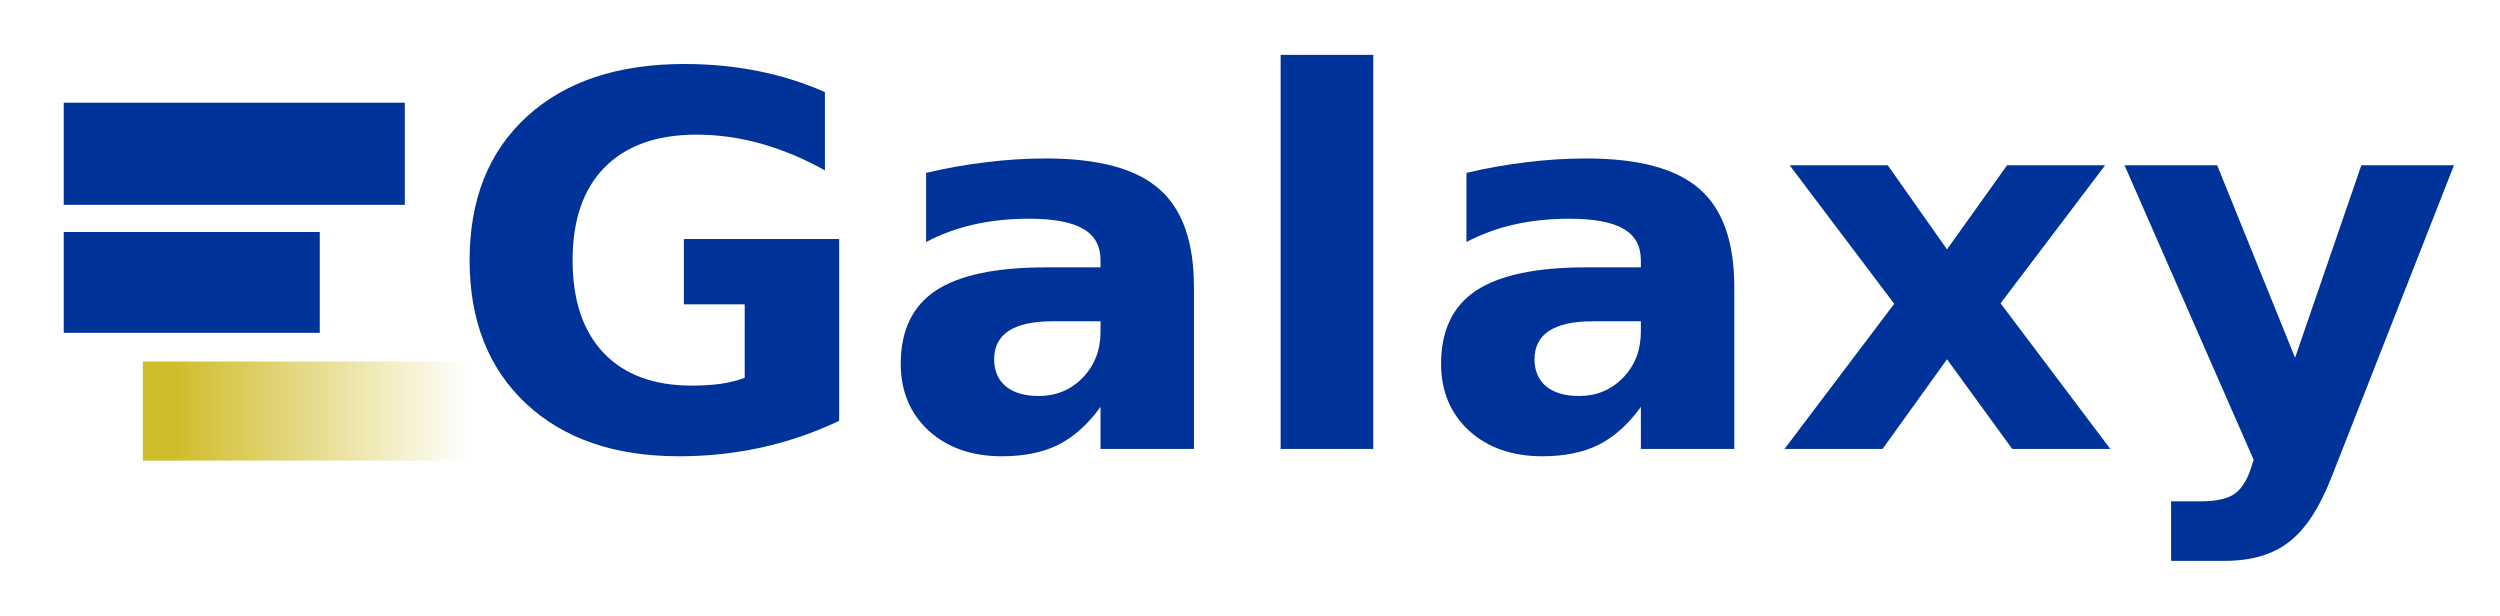
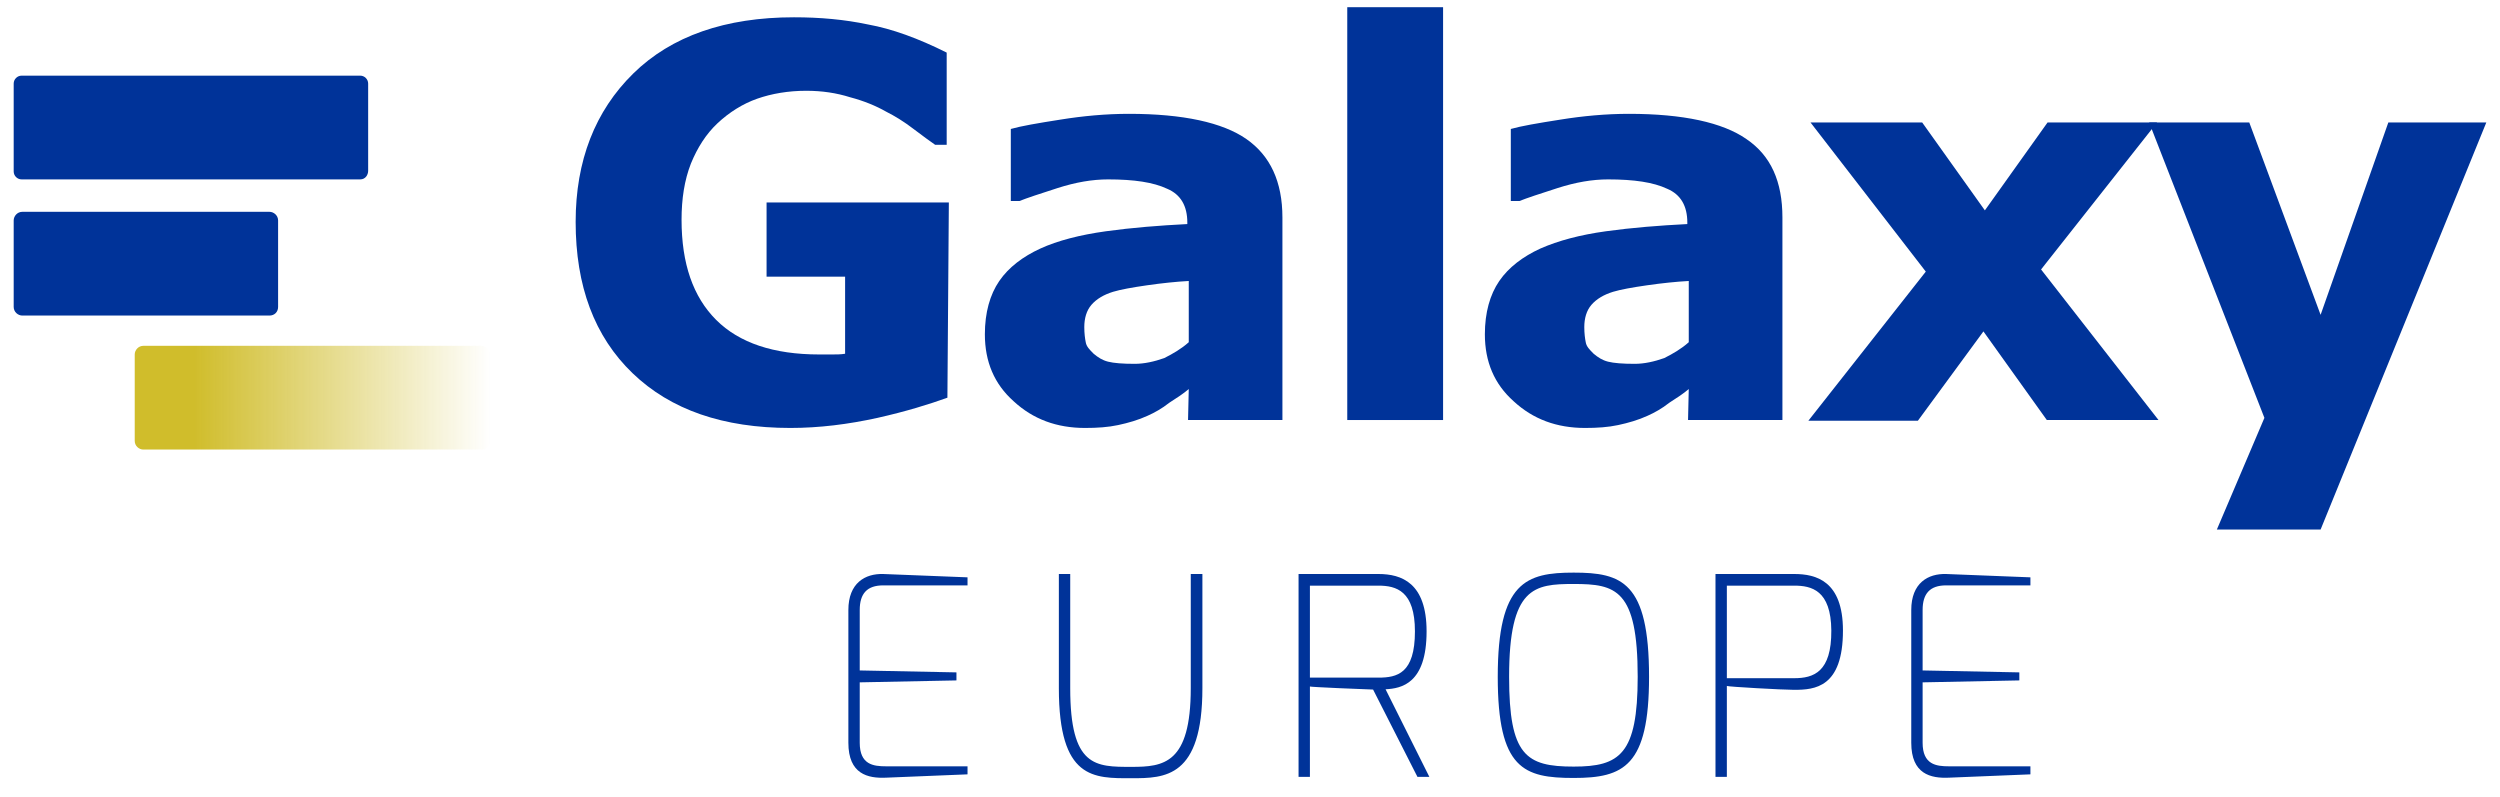
- <svg xmlns="http://www.w3.org/2000/svg" xmlns:xlink="http://www.w3.org/1999/xlink" width="455.574mm" height="112.206mm" viewBox="0 0 1614.237 397.58" id="svg4713" version="1.1">
-   <defs id="defs4715">
-     <linearGradient xlink:href="#linearGradient4303" id="linearGradient7794" gradientUnits="userSpaceOnUse" gradientTransform="matrix(0.5989584,0,0,1,-409.8734,305.655)" x1="152.552" y1="292.632" x2="468.733" y2="292.632" />
-     <linearGradient id="linearGradient4303">
-       <stop style="stop-color:#d0bd2a;stop-opacity:1;" offset="0" id="stop4305" />
-       <stop style="stop-color:#d0bd2a;stop-opacity:0;" offset="1" id="stop4307" />
-     </linearGradient>
-   </defs>
-   <g id="layer1" transform="translate(432.1185,-333.5724)">
-     <rect y="399.879" x="-390.971" height="65.959" width="220.241" id="rect4296-8-6-1" style="fill:#003399;fill-opacity:1" />
-     <rect y="483.371" x="-390.971" height="65.11" width="165.322" id="rect4298-04-0-03" style="fill:#003399;fill-opacity:1" />
-     <path id="rect4300-2-6-7" d="m -339.889,567.006 238.961,0 0,63.977 -238.961,0 z" style="fill:url(#linearGradient7794);fill-opacity:1" />
-     <g transform="scale(1.010877,0.9892402)" style="font-style:normal;font-weight:normal;font-size:75.229px;line-height:125%;font-family:sans-serif;letter-spacing:0px;word-spacing:0px;fill:#003399;fill-opacity:1;stroke:none;stroke-width:1px;stroke-linecap:butt;stroke-linejoin:miter;stroke-opacity:1" id="text4337-9-26-88">
-       <path d="m 108.535,611.876 q -23.803,11.571 -49.424,17.356 -25.621,5.785 -52.896,5.785 -61.656,0 -97.692,-34.382 -36.035,-34.547 -36.035,-93.559 0,-59.673 36.696,-93.89 36.696,-34.217 100.502,-34.217 24.63,0 47.11,4.628 22.646,4.628 42.647,13.72 l 0,51.077 Q 78.782,436.659 58.285,430.874 q -20.332,-5.785 -40.829,-5.785 -38.019,0 -58.681,21.324 -20.497,21.158 -20.497,60.665 0,39.176 19.836,60.499 19.836,21.324 56.367,21.324 9.918,0 18.348,-1.157 8.596,-1.322 15.373,-3.967 l 0,-47.937 -38.845,0 0,-42.647 99.179,0 0,118.685 z" style="font-style:normal;font-variant:normal;font-weight:bold;font-stretch:normal;font-size:338.532px;font-family:Verdana;-inkscape-font-specification:'Verdana Bold';fill:#003399;fill-opacity:1" id="path4149" />
-       <path d="m 244.742,546.913 q -18.513,0 -27.936,6.281 -9.257,6.281 -9.257,18.513 0,11.24 7.438,17.687 7.604,6.281 20.993,6.281 16.695,0 28.101,-11.902 11.406,-12.067 11.406,-30.084 l 0,-6.777 -30.746,0 z m 90.418,-22.315 0,105.626 -59.673,0 0,-27.44 q -11.902,16.86 -26.778,24.63 -14.877,7.604 -36.2,7.604 -28.762,0 -46.78,-16.695 -17.852,-16.86 -17.852,-43.639 0,-32.564 22.315,-47.771 22.481,-15.207 70.417,-15.207 l 34.878,0 0,-4.628 q 0,-14.05 -11.075,-20.497 -11.075,-6.612 -34.547,-6.612 -19.009,0 -35.374,3.802 -16.365,3.802 -30.415,11.406 l 0,-45.127 q 19.009,-4.628 38.184,-6.943 19.175,-2.479 38.349,-2.479 50.086,0 72.236,19.836 22.315,19.671 22.315,64.136 z" style="font-style:normal;font-variant:normal;font-weight:bold;font-stretch:normal;font-size:338.532px;font-family:Verdana;-inkscape-font-specification:'Verdana Bold';fill:#003399;fill-opacity:1" id="path4151" />
-       <path d="m 390.535,373.019 59.177,0 0,257.205 -59.177,0 0,-257.205 z" style="font-style:normal;font-variant:normal;font-weight:bold;font-stretch:normal;font-size:338.532px;font-family:Verdana;-inkscape-font-specification:'Verdana Bold';fill:#003399;fill-opacity:1" id="path4153" />
-       <path d="m 589.886,546.913 q -18.513,0 -27.936,6.281 -9.257,6.281 -9.257,18.513 0,11.24 7.438,17.687 7.604,6.281 20.993,6.281 16.695,0 28.101,-11.902 11.406,-12.067 11.406,-30.084 l 0,-6.777 -30.746,0 z m 90.418,-22.315 0,105.626 -59.673,0 0,-27.44 q -11.902,16.86 -26.778,24.63 -14.877,7.604 -36.2,7.604 -28.762,0 -46.78,-16.695 -17.852,-16.86 -17.852,-43.639 0,-32.564 22.315,-47.771 22.481,-15.207 70.417,-15.207 l 34.878,0 0,-4.628 q 0,-14.05 -11.075,-20.497 -11.075,-6.612 -34.547,-6.612 -19.009,0 -35.374,3.802 -16.365,3.802 -30.415,11.406 l 0,-45.127 q 19.009,-4.628 38.184,-6.943 19.175,-2.479 38.349,-2.479 50.086,0 72.236,19.836 22.315,19.671 22.315,64.136 z" style="font-style:normal;font-variant:normal;font-weight:bold;font-stretch:normal;font-size:338.532px;font-family:Verdana;-inkscape-font-specification:'Verdana Bold';fill:#003399;fill-opacity:1" id="path4155" />
-       <path d="m 782.459,535.508 -66.781,-90.418 62.648,0 37.853,54.879 38.349,-54.879 62.648,0 -66.781,90.088 70.087,95.047 -62.648,0 -41.655,-58.516 -41.159,58.516 -62.648,0 70.087,-94.716 z" style="font-style:normal;font-variant:normal;font-weight:bold;font-stretch:normal;font-size:338.532px;font-family:Verdana;-inkscape-font-specification:'Verdana Bold';fill:#003399;fill-opacity:1" id="path4157" />
-       <path d="m 929.575,445.089 59.177,0 49.755,125.627 42.316,-125.627 59.177,0 -77.856,202.656 q -11.736,30.911 -27.44,43.143 -15.538,12.397 -41.159,12.397 l -34.217,0 0,-38.845 18.513,0 q 15.042,0 21.819,-4.794 6.943,-4.794 10.744,-17.191 l 1.653,-5.124 -82.484,-192.243 z" style="font-style:normal;font-variant:normal;font-weight:bold;font-stretch:normal;font-size:338.532px;font-family:Verdana;-inkscape-font-specification:'Verdana Bold';fill:#003399;fill-opacity:1" id="path4159" />
-     </g>
+ <svg xmlns="http://www.w3.org/2000/svg" version="1.1" id="Layer_1" x="0px" y="0px" viewBox="7.7 3 347 110.6" enable-background="new 7.7 3 347 110.6" xml:space="preserve">
+   <defs id="defs4900" />
+   <path fill="#58595B" d="M57.7,27.9h-47c-0.6,0-1.1-0.5-1.1-1.1V14.6c0-0.6,0.5-1.1,1.1-1.1h47c0.6,0,1.1,0.5,1.1,1.1v12.1  C58.8,27.3,58.4,27.9,57.7,27.9z" id="path4857" style="fill:#003399;fill-opacity:1" />
+   <path fill="#58595B" d="M45.1,46.8H10.8c-0.6,0-1.2-0.5-1.2-1.2v-12c0-0.6,0.5-1.2,1.2-1.2h34.3c0.6,0,1.2,0.5,1.2,1.2v12  C46.3,46.3,45.8,46.8,45.1,46.8z" id="path4859" style="fill:#003399;fill-opacity:1" />
+   <linearGradient id="SVGID_1_" gradientUnits="userSpaceOnUse" x1="61.4" y1="282.5" x2="175.7" y2="282.5" gradientTransform="matrix(0.431 0 0 -0.431 0 179.9715)">
+     <stop offset="0.166" style="stop-color:#D0BD2B" id="stop4862" />
+     <stop offset="1" style="stop-color:#D0BD2B;stop-opacity:0" id="stop4864" />
+   </linearGradient>
+   <path fill="url(#SVGID_1_)" d="M74.6,65.4H27.6c-0.6,0-1.2-0.5-1.2-1.2v-12c0-0.6,0.5-1.2,1.2-1.2h46.9c0.6,0,1.2,0.5,1.2,1.2v12  C75.7,64.9,75.2,65.4,74.6,65.4z" id="path4866" />
+   <g id="g4884" style="fill:#003399;fill-opacity:1">
+     <path fill="#58595B" d="M139.2,58.2c-2.5,0.9-5.7,1.9-9.7,2.8c-4.1,0.9-8.1,1.4-12.1,1.4c-9.3,0-16.6-2.5-21.9-7.6   c-5.3-5.1-7.9-12.1-7.9-21c0-8.5,2.7-15.4,8-20.6c5.3-5.2,12.8-7.8,22.3-7.8c3.6,0,7,0.3,10.3,1c3.3,0.6,6.9,1.9,10.9,3.9v12.8   h-1.6c-0.7-0.5-1.7-1.2-3-2.2s-2.6-1.8-3.8-2.4c-1.4-0.8-3.1-1.5-5-2c-1.9-0.6-3.9-0.9-6.1-0.9c-2.5,0-4.8,0.4-6.8,1.1   c-2,0.7-3.9,1.9-5.5,3.4c-1.6,1.5-2.8,3.4-3.7,5.6c-0.9,2.3-1.3,4.9-1.3,7.8c0,6.1,1.6,10.7,4.8,13.9c3.2,3.2,8,4.8,14.3,4.8   c0.6,0,1.1,0,1.8,0c0.6,0,1.2,0,1.8-0.1V41.4h-10.9V31.1h25.3L139.2,58.2L139.2,58.2z" id="path4886" style="fill:#003399;fill-opacity:1" />
+     <path fill="#58595B" d="M172.7,57c-0.7,0.6-1.6,1.2-2.7,1.9c-1,0.8-2.1,1.4-3,1.8c-1.3,0.6-2.7,1-4.1,1.3c-1.4,0.3-2.9,0.4-4.6,0.4   c-3.9,0-7.2-1.2-9.9-3.7c-2.7-2.4-4-5.5-4-9.3c0-3,0.7-5.5,2-7.4c1.3-1.9,3.3-3.4,5.7-4.5s5.5-1.9,9.1-2.4c3.6-0.5,7.4-0.8,11.3-1   v-0.2c0-2.3-0.9-3.9-2.8-4.7c-1.9-0.9-4.6-1.3-8.2-1.3c-2.2,0-4.5,0.4-7,1.2c-2.5,0.8-4.3,1.4-5.3,1.8h-1.2v-10   c1.4-0.4,3.7-0.8,6.9-1.3c3.1-0.5,6.3-0.8,9.5-0.8c7.5,0,13,1.2,16.3,3.5s5,5.9,5,10.9v28.1h-13.1L172.7,57L172.7,57z M172.7,50.5   V42c-1.8,0.1-3.7,0.3-5.8,0.6c-2.1,0.3-3.7,0.6-4.7,0.9c-1.3,0.4-2.3,1-3,1.8c-0.7,0.8-1,1.9-1,3.1c0,0.9,0.1,1.6,0.2,2.1   c0.1,0.6,0.5,1,1.1,1.6c0.6,0.5,1.2,0.9,2,1.1c0.8,0.2,2,0.3,3.7,0.3c1.3,0,2.7-0.3,4.1-0.8C170.5,52.1,171.7,51.4,172.7,50.5z" id="path4888" style="fill:#003399;fill-opacity:1" />
+     <path fill="#58595B" d="M208,61.3h-13.3V4H208V61.3z" id="path4890" style="fill:#003399;fill-opacity:1" />
+     <path fill="#58595B" d="M242.1,57c-0.7,0.6-1.6,1.2-2.7,1.9c-1,0.8-2.1,1.4-3,1.8c-1.3,0.6-2.7,1-4.1,1.3c-1.4,0.3-2.9,0.4-4.6,0.4   c-3.9,0-7.2-1.2-9.9-3.7c-2.7-2.4-4-5.5-4-9.3c0-3,0.7-5.5,2-7.4c1.3-1.9,3.3-3.4,5.7-4.5c2.5-1.1,5.5-1.9,9.1-2.4   c3.6-0.5,7.4-0.8,11.3-1v-0.2c0-2.3-0.9-3.9-2.8-4.7c-1.9-0.9-4.6-1.3-8.2-1.3c-2.2,0-4.5,0.4-7,1.2c-2.5,0.8-4.3,1.4-5.3,1.8h-1.2   v-10c1.4-0.4,3.7-0.8,6.9-1.3c3.1-0.5,6.3-0.8,9.5-0.8c7.5,0,13,1.2,16.3,3.5c3.4,2.3,5,5.9,5,10.9v28.1h-13.1L242.1,57L242.1,57z    M242.1,50.5V42c-1.8,0.1-3.7,0.3-5.8,0.6c-2.1,0.3-3.7,0.6-4.7,0.9c-1.3,0.4-2.3,1-3,1.8c-0.7,0.8-1,1.9-1,3.1   c0,0.9,0.1,1.6,0.2,2.1c0.1,0.6,0.5,1,1.1,1.6c0.6,0.5,1.2,0.9,2,1.1c0.8,0.2,2,0.3,3.7,0.3c1.3,0,2.7-0.3,4.1-0.8   C239.9,52.1,241.1,51.4,242.1,50.5z" id="path4892" style="fill:#003399;fill-opacity:1" />
+     <path fill="#58595B" d="M307.3,61.3h-15.5L283,49l-9.1,12.4h-15.2L275,40.7L259,20h15.5l8.7,12.2l8.7-12.2h15.2l-16.1,20.4   L307.3,61.3z" id="path4894" style="fill:#003399;fill-opacity:1" />
+     <path fill="#58595B" d="M329.8,46.7l9.4-26.7h13.6l-23,56.5h-14.4l6.6-15.5L306,20h13.9L329.8,46.7z" id="path4896" style="fill:#003399;fill-opacity:1" />
+   </g>
+   <g id="g4208" transform="translate(18.33195,-33.27953)">
+     <path d="m 107.122,139.375 c 0,4.346 2.692,4.962 5.231,4.846 l 11.308,-0.462 0,-1.115 -11.308,0 c -1.769,0 -3.654,-0.231 -3.654,-3.269 l 0,-8.385 13.424,-0.269 0,-1.115 -13.424,-0.269 0,-8.385 c 0,-2.269 1,-3.423 3.269,-3.423 l 11.693,0 0,-1.115 -11.693,-0.462 c -2.5,-0.077 -4.846,1.231 -4.846,5 l 0,18.424 z" style="font-style:normal;font-variant:normal;font-weight:200;font-stretch:normal;font-size:medium;line-height:125%;font-family:Exo;-inkscape-font-specification:'Exo Ultra-Light';letter-spacing:6.455px;word-spacing:0px;fill:#003399;fill-opacity:1;stroke:none;stroke-width:1px;stroke-linecap:butt;stroke-linejoin:miter;stroke-opacity:1" id="path4190" />
+     <path d="m 136.337,131.798 c 0,12.693 4.846,12.5 10.077,12.5 4.654,0 9.847,-0.077 9.847,-12.5 l 0,-15.847 -1.615,0 0,15.847 c 0,10.5 -3.769,10.923 -8.231,10.923 -5,0 -8.5,0.038 -8.5,-10.923 l 0,-15.847 -1.577,0 0,15.847 z" style="font-style:normal;font-variant:normal;font-weight:200;font-stretch:normal;font-size:medium;line-height:125%;font-family:Exo;-inkscape-font-specification:'Exo Ultra-Light';letter-spacing:6.455px;word-spacing:0px;fill:#003399;fill-opacity:1;stroke:none;stroke-width:1px;stroke-linecap:butt;stroke-linejoin:miter;stroke-opacity:1" id="path4192" />
+     <path d="m 171.184,130.336 0,-12.77 9.5,0 c 2.5,0 5.077,0.731 5.077,6.346 0,5.846 -2.462,6.423 -5.077,6.423 l -9.5,0 z m -1.577,13.77 1.577,0 0,-12.539 c 0.115,0.077 7.423,0.385 8.77,0.423 l 6.154,12.116 1.654,0 -6.077,-12.154 c 2.192,-0.115 5.693,-0.769 5.693,-8.039 0,-6.731 -3.462,-7.962 -6.693,-7.962 l -11.077,0 0,28.155 z" style="font-style:normal;font-variant:normal;font-weight:200;font-stretch:normal;font-size:medium;line-height:125%;font-family:Exo;-inkscape-font-specification:'Exo Ultra-Light';letter-spacing:6.455px;word-spacing:0px;fill:#003399;fill-opacity:1;stroke:none;stroke-width:1px;stroke-linecap:butt;stroke-linejoin:miter;stroke-opacity:1" id="path4194" />
+     <path d="m 198.833,130.221 c 0,-12.462 3.462,-12.885 8.962,-12.885 5.846,0 8.885,0.731 8.885,12.885 0,10.77 -2.5,12.462 -8.885,12.462 -6.616,0 -8.962,-1.539 -8.962,-12.462 z m -1.577,0 c 0,12.808 3.616,14.039 10.539,14.039 6.923,0 10.462,-1.615 10.462,-14.039 0,-13.193 -3.808,-14.462 -10.462,-14.462 -6.577,0 -10.539,1.269 -10.539,14.462 z" style="font-style:normal;font-variant:normal;font-weight:200;font-stretch:normal;font-size:medium;line-height:125%;font-family:Exo;-inkscape-font-specification:'Exo Ultra-Light';letter-spacing:6.455px;word-spacing:0px;fill:#003399;fill-opacity:1;stroke:none;stroke-width:1px;stroke-linecap:butt;stroke-linejoin:miter;stroke-opacity:1" id="path4196" />
+     <path d="m 229.055,130.413 0,-12.847 9.346,0 c 2.385,0 5.116,0.615 5.154,6.231 0.038,5.769 -2.462,6.616 -5.154,6.616 l -9.346,0 z m -1.577,13.693 1.577,0 0,-12.616 c 0.192,0.115 7.808,0.538 9.346,0.538 2.846,0 6.769,-0.308 6.769,-8.231 0,-6.885 -3.731,-7.846 -6.769,-7.846 l -10.923,0 0,28.155 z" style="font-style:normal;font-variant:normal;font-weight:200;font-stretch:normal;font-size:medium;line-height:125%;font-family:Exo;-inkscape-font-specification:'Exo Ultra-Light';letter-spacing:6.455px;word-spacing:0px;fill:#003399;fill-opacity:1;stroke:none;stroke-width:1px;stroke-linecap:butt;stroke-linejoin:miter;stroke-opacity:1" id="path4198" />
+     <path d="m 254.651,139.375 c 0,4.346 2.692,4.962 5.231,4.846 l 11.308,-0.462 0,-1.115 -11.308,0 c -1.769,0 -3.654,-0.231 -3.654,-3.269 l 0,-8.385 13.424,-0.269 0,-1.115 -13.424,-0.269 0,-8.385 c 0,-2.269 1,-3.423 3.269,-3.423 l 11.693,0 0,-1.115 -11.693,-0.462 c -2.5,-0.077 -4.846,1.231 -4.846,5 l 0,18.424 z" style="font-style:normal;font-variant:normal;font-weight:200;font-stretch:normal;font-size:medium;line-height:125%;font-family:Exo;-inkscape-font-specification:'Exo Ultra-Light';letter-spacing:6.455px;word-spacing:0px;fill:#003399;fill-opacity:1;stroke:none;stroke-width:1px;stroke-linecap:butt;stroke-linejoin:miter;stroke-opacity:1" id="path4200" />
  </g>
</svg>
